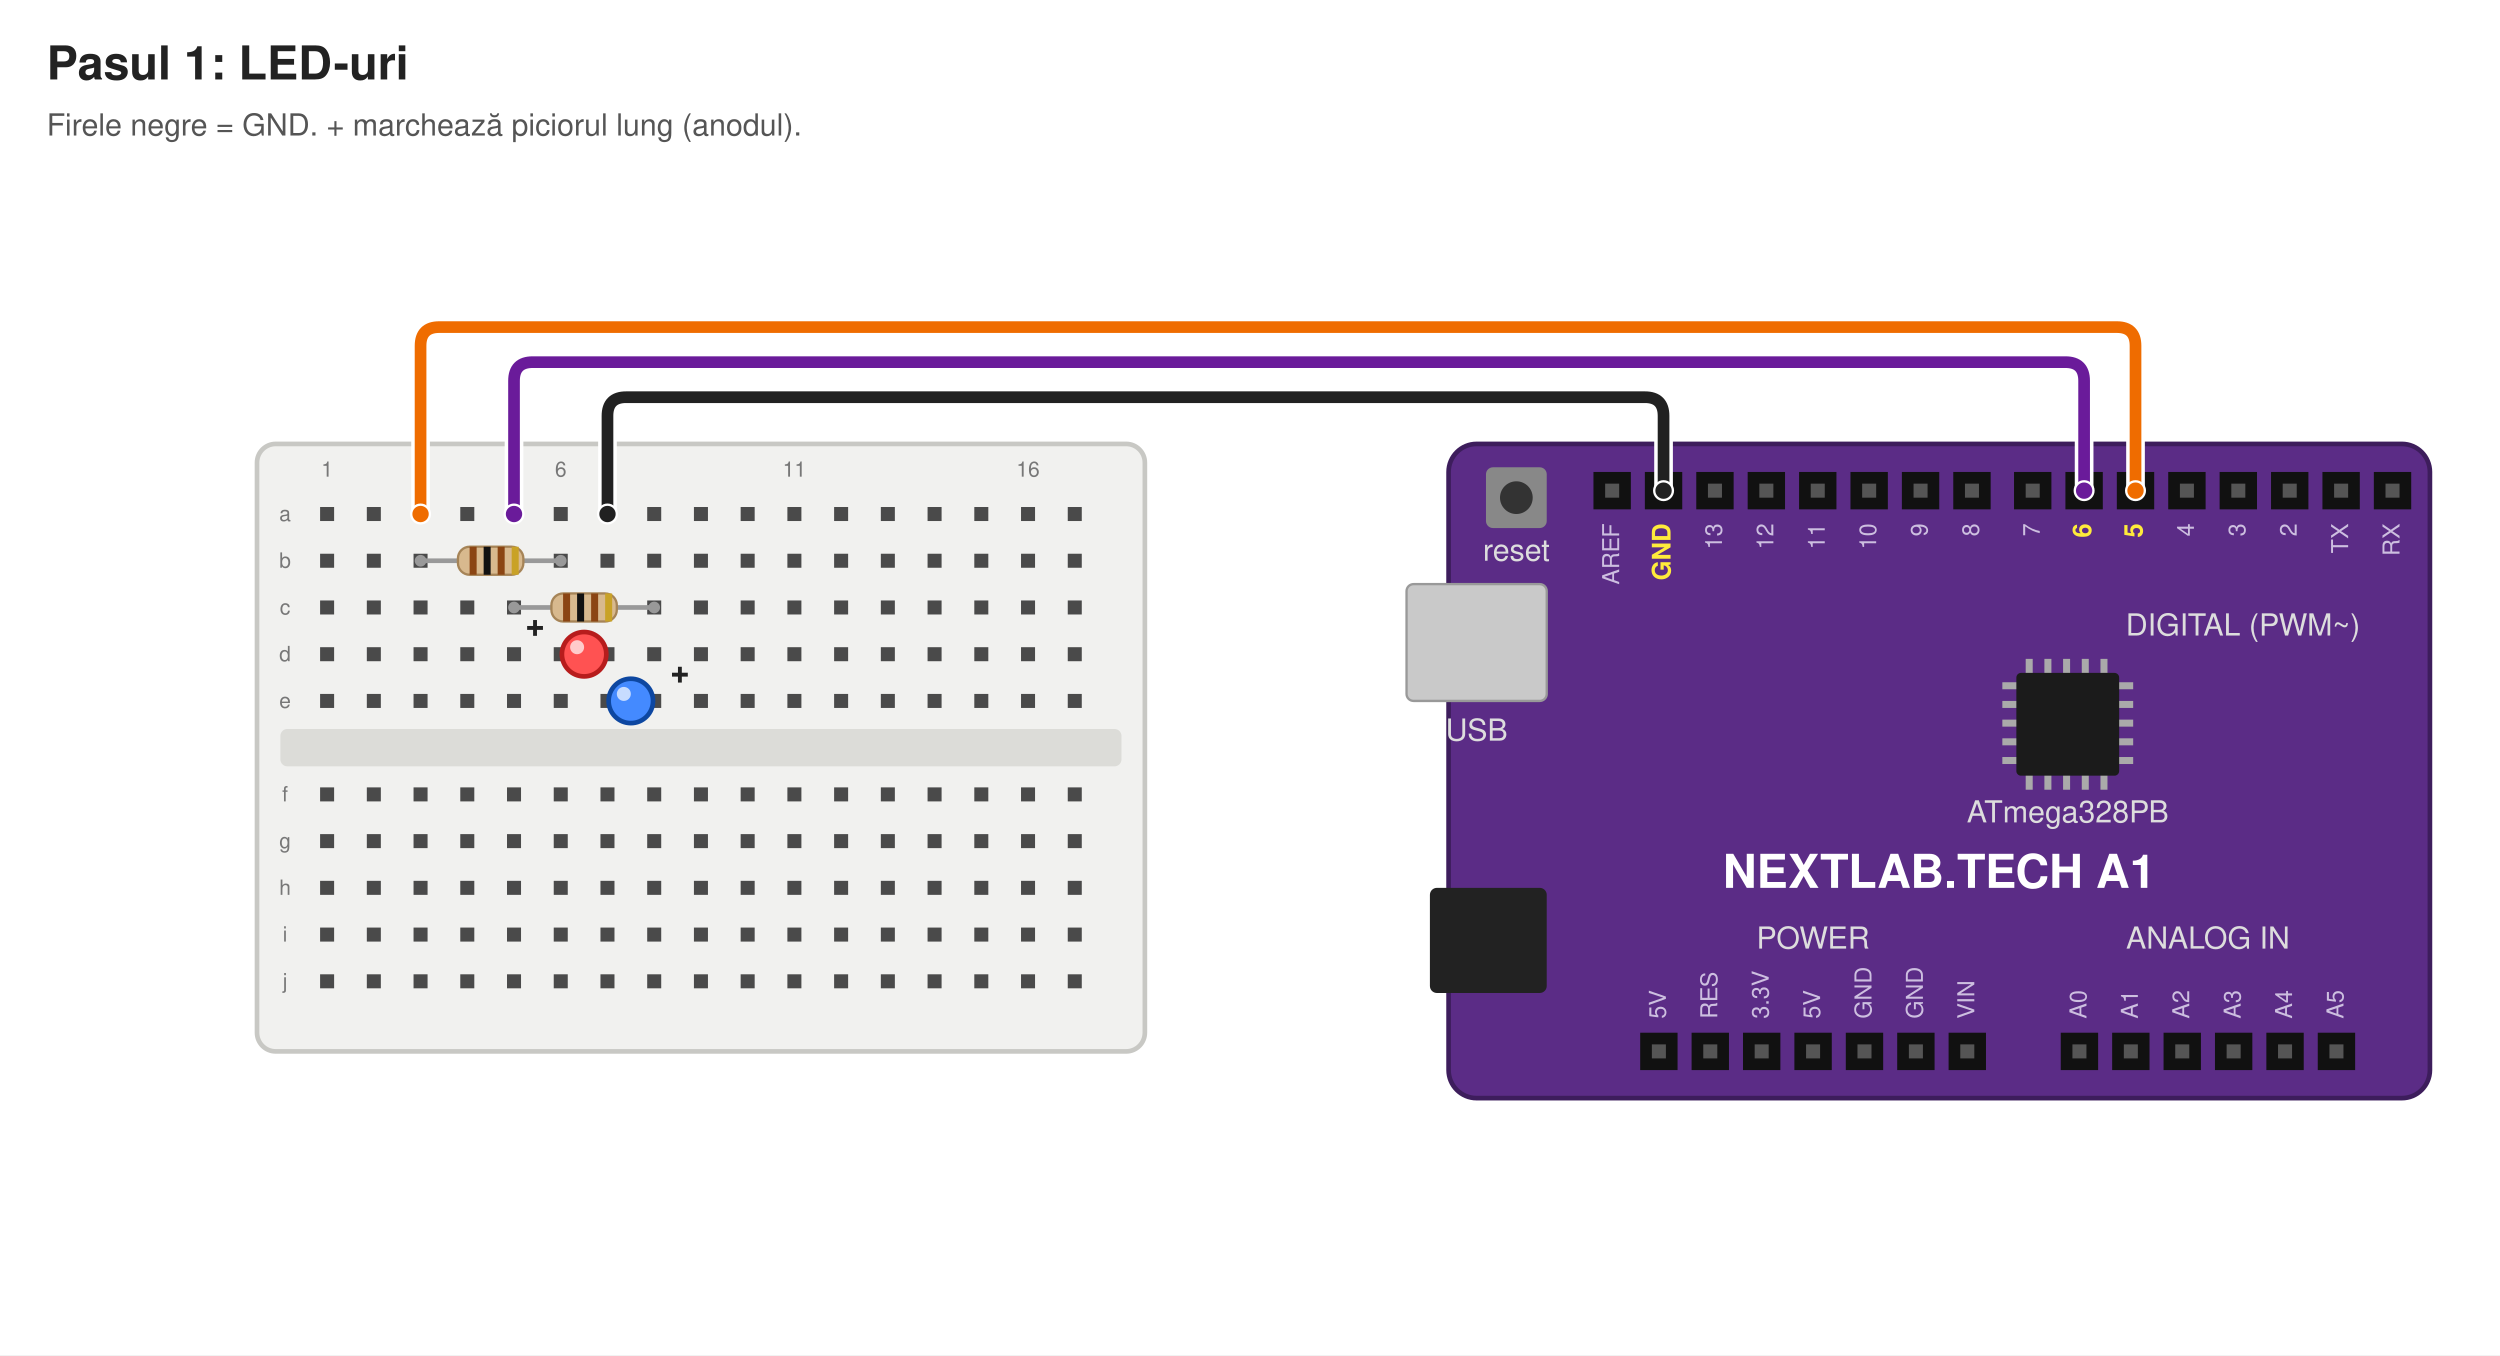
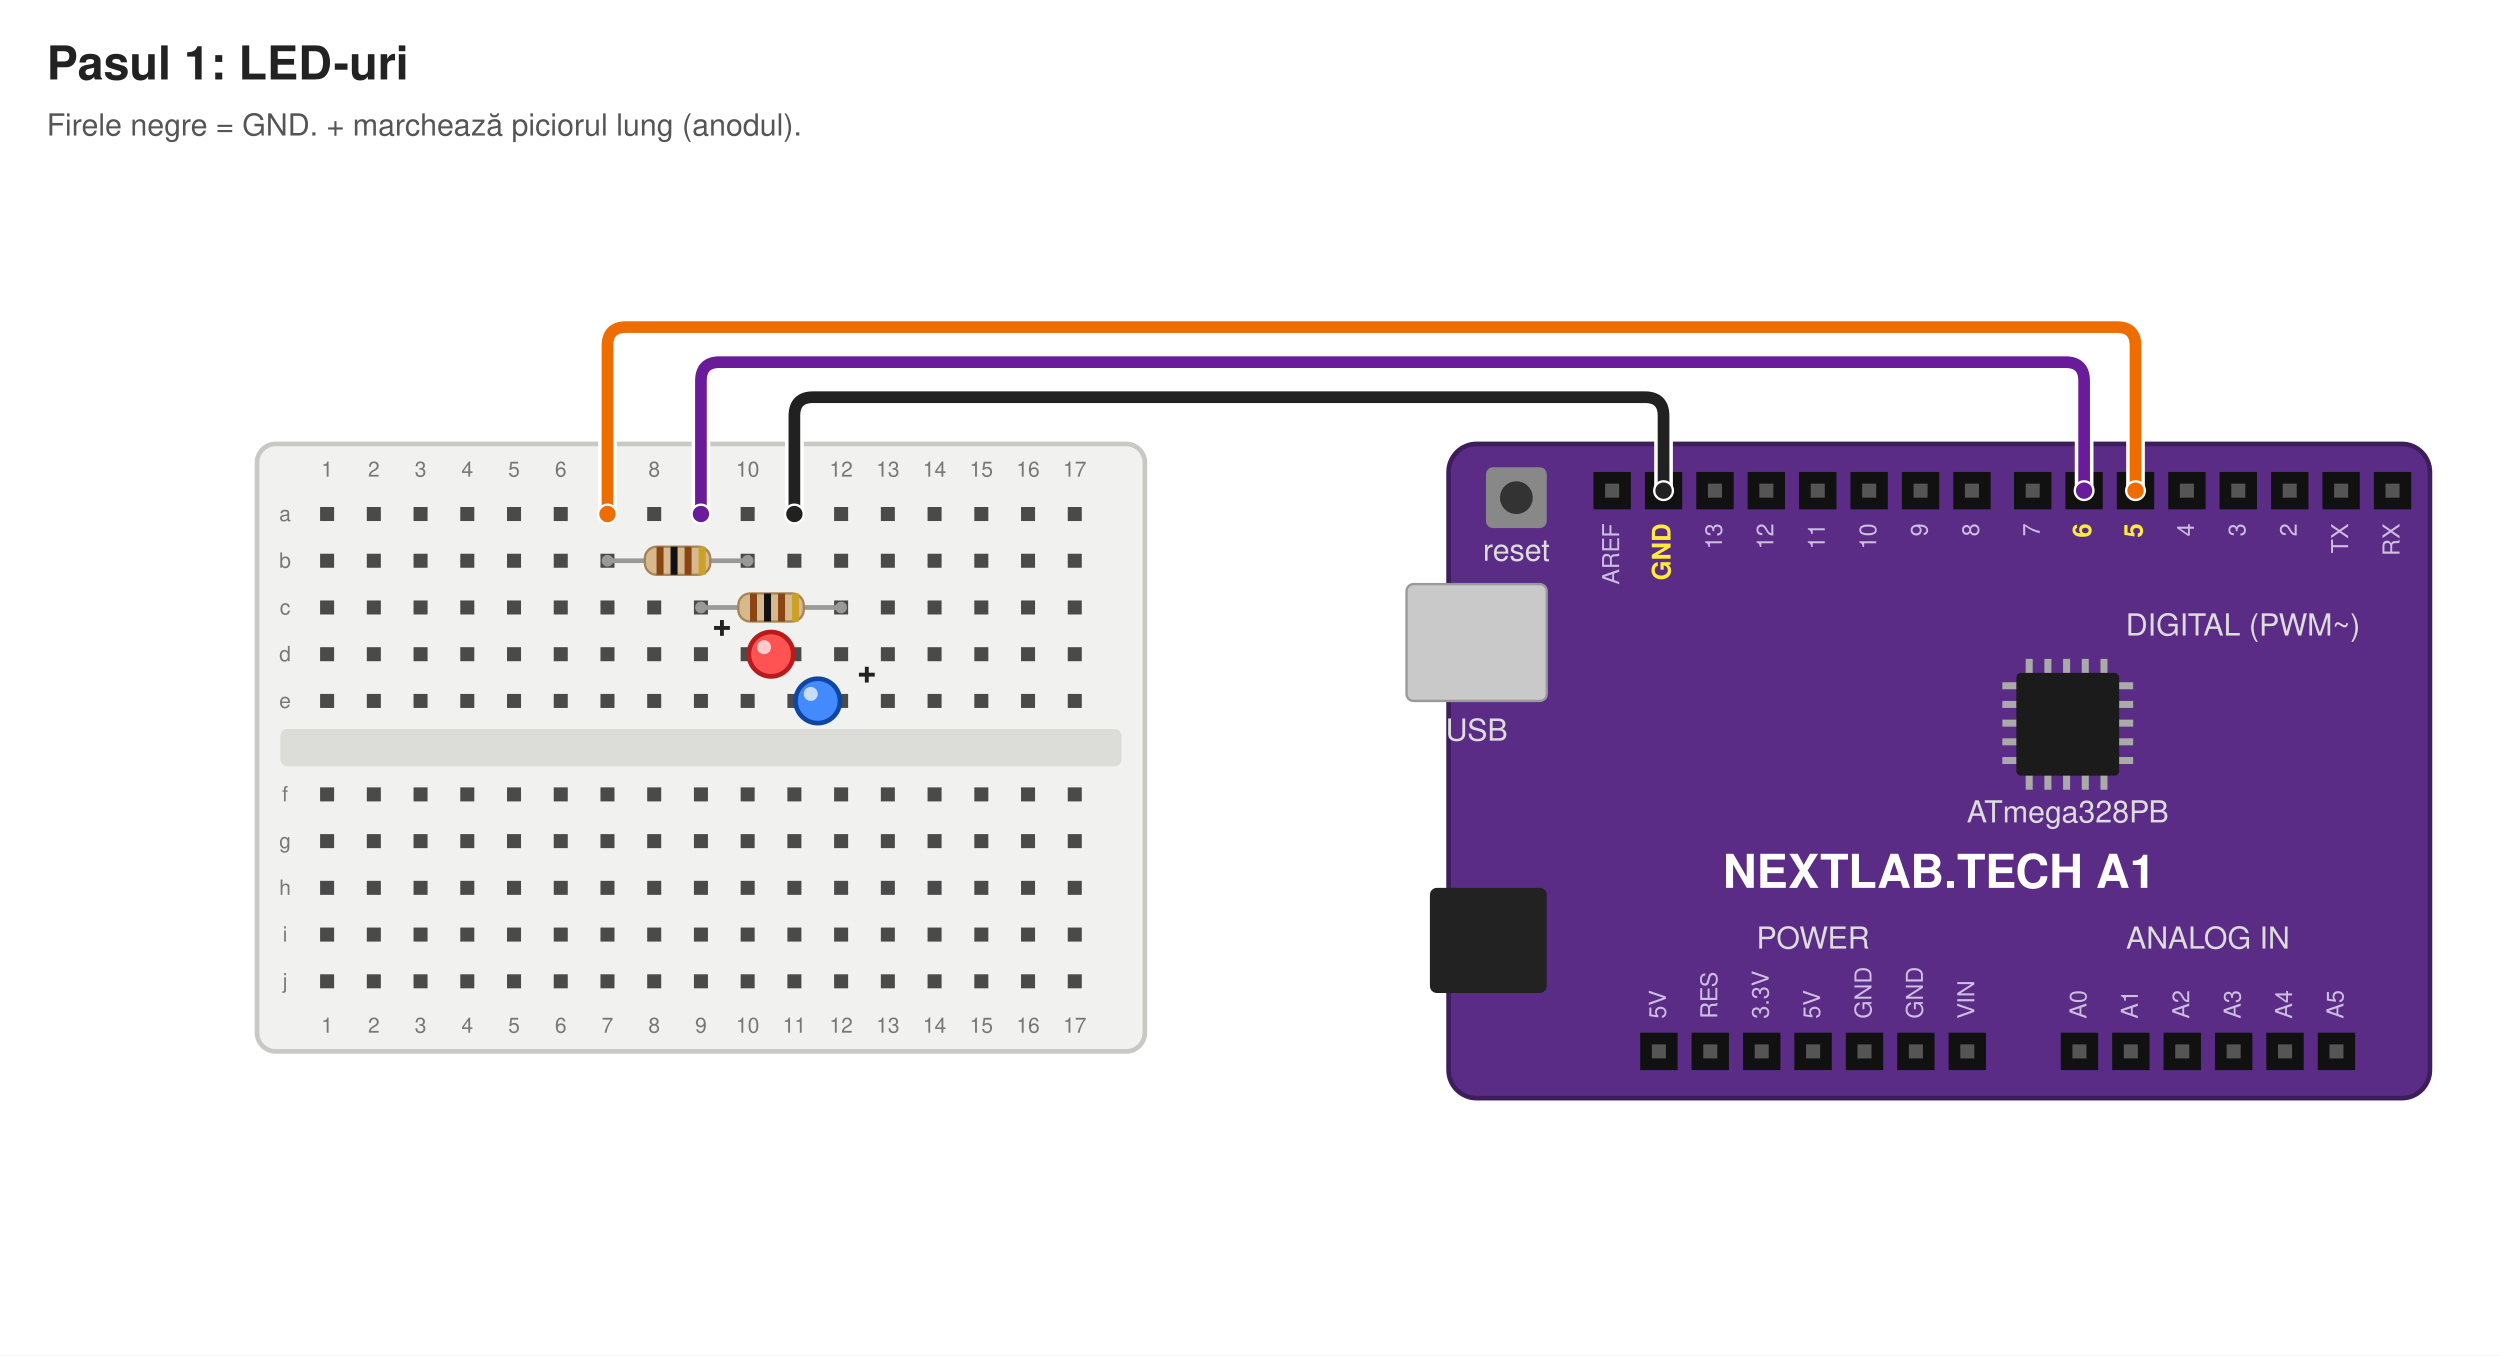
<svg xmlns="http://www.w3.org/2000/svg" viewBox="0 0 1070 580" width="1070" height="580" font-family="Segoe UI, Helvetica, Arial, sans-serif">
  <style>.title{font-size:20px;font-weight:700}.sm{font-size:13px}.xs{font-size:9px;fill:#777}.w{fill:#fff;font-size:10px}
.b{font-weight:700;fill:#222}.plus{font-size:14px;font-weight:700;fill:#222}
.pin{font-size:10px;fill:#cdbfe0}.on{fill:#ffeb3b;font-weight:700;font-size:11px}</style>
  <rect width="1070" height="580" fill="#ffffff" />
  <text x="20" y="34" class="title" fill="#222">Pasul 1: LED-uri</text>
  <text x="20" y="58" class="sm" fill="#555">Firele negre = GND. + marchează piciorul lung (anodul).</text>
  <rect x="620" y="190" width="420" height="280" rx="12" fill="#5b2c86" stroke="#3d1d5c" stroke-width="2" />
  <rect x="602" y="250" width="60" height="50" rx="3" fill="#c9c9c9" stroke="#999" />
  <text x="632" y="317" class="sm" fill="#ddd" text-anchor="middle">USB</text>
  <rect x="612" y="380" width="50" height="45" rx="3" fill="#222" />
  <rect x="636" y="200" width="26" height="26" rx="3" fill="#888" />
  <circle cx="649" cy="213" r="7" fill="#333" />
  <text x="649" y="240" class="sm" fill="#ddd" text-anchor="middle">reset</text>
  <rect x="867" y="282" width="3" height="56" fill="#aaa" />
  <rect x="875" y="282" width="3" height="56" fill="#aaa" />
  <rect x="883" y="282" width="3" height="56" fill="#aaa" />
  <rect x="891" y="282" width="3" height="56" fill="#aaa" />
  <rect x="899" y="282" width="3" height="56" fill="#aaa" />
  <rect x="857" y="292" width="56" height="3" fill="#aaa" />
  <rect x="857" y="300" width="56" height="3" fill="#aaa" />
  <rect x="857" y="308" width="56" height="3" fill="#aaa" />
  <rect x="857" y="316" width="56" height="3" fill="#aaa" />
  <rect x="857" y="324" width="56" height="3" fill="#aaa" />
  <rect x="863" y="288" width="44" height="44" rx="2" fill="#1b1b1b" />
  <text x="885" y="352" class="sm" fill="#ddd" text-anchor="middle">ATmega328PB</text>
  <text x="830" y="380" class="title" fill="#fff" text-anchor="middle">NEXTLAB.TECH A1</text>
  <text x="960" y="272" class="sm" fill="#ddd" text-anchor="middle">DIGITAL (PWM~)</text>
  <text x="776" y="406" class="sm" fill="#ddd" text-anchor="middle">POWER</text>
  <text x="945" y="406" class="sm" fill="#ddd" text-anchor="middle">ANALOG IN</text>
  <rect x="682" y="202" width="16" height="16" fill="#111" />
  <rect x="687" y="207" width="6" height="6" fill="#555" />
  <text x="693" y="224" transform="rotate(-90 693 224)" text-anchor="end" class="pin">AREF</text>
  <rect x="704" y="202" width="16" height="16" fill="#111" />
  <rect x="709" y="207" width="6" height="6" fill="#555" />
  <text x="715" y="224" transform="rotate(-90 715 224)" text-anchor="end" class="pin on">GND</text>
  <rect x="726" y="202" width="16" height="16" fill="#111" />
  <rect x="731" y="207" width="6" height="6" fill="#555" />
  <text x="737" y="224" transform="rotate(-90 737 224)" text-anchor="end" class="pin">13</text>
  <rect x="748" y="202" width="16" height="16" fill="#111" />
  <rect x="753" y="207" width="6" height="6" fill="#555" />
  <text x="759" y="224" transform="rotate(-90 759 224)" text-anchor="end" class="pin">12</text>
  <rect x="770" y="202" width="16" height="16" fill="#111" />
  <rect x="775" y="207" width="6" height="6" fill="#555" />
  <text x="781" y="224" transform="rotate(-90 781 224)" text-anchor="end" class="pin">11</text>
  <rect x="792" y="202" width="16" height="16" fill="#111" />
  <rect x="797" y="207" width="6" height="6" fill="#555" />
  <text x="803" y="224" transform="rotate(-90 803 224)" text-anchor="end" class="pin">10</text>
  <rect x="814" y="202" width="16" height="16" fill="#111" />
  <rect x="819" y="207" width="6" height="6" fill="#555" />
  <text x="825" y="224" transform="rotate(-90 825 224)" text-anchor="end" class="pin">9</text>
  <rect x="836" y="202" width="16" height="16" fill="#111" />
  <rect x="841" y="207" width="6" height="6" fill="#555" />
  <text x="847" y="224" transform="rotate(-90 847 224)" text-anchor="end" class="pin">8</text>
  <rect x="862" y="202" width="16" height="16" fill="#111" />
  <rect x="867" y="207" width="6" height="6" fill="#555" />
  <text x="873" y="224" transform="rotate(-90 873 224)" text-anchor="end" class="pin">7</text>
  <rect x="884" y="202" width="16" height="16" fill="#111" />
  <rect x="889" y="207" width="6" height="6" fill="#555" />
  <text x="895" y="224" transform="rotate(-90 895 224)" text-anchor="end" class="pin on">6</text>
  <rect x="906" y="202" width="16" height="16" fill="#111" />
  <rect x="911" y="207" width="6" height="6" fill="#555" />
  <text x="917" y="224" transform="rotate(-90 917 224)" text-anchor="end" class="pin on">5</text>
  <rect x="928" y="202" width="16" height="16" fill="#111" />
  <rect x="933" y="207" width="6" height="6" fill="#555" />
  <text x="939" y="224" transform="rotate(-90 939 224)" text-anchor="end" class="pin">4</text>
  <rect x="950" y="202" width="16" height="16" fill="#111" />
  <rect x="955" y="207" width="6" height="6" fill="#555" />
  <text x="961" y="224" transform="rotate(-90 961 224)" text-anchor="end" class="pin">3</text>
  <rect x="972" y="202" width="16" height="16" fill="#111" />
  <rect x="977" y="207" width="6" height="6" fill="#555" />
  <text x="983" y="224" transform="rotate(-90 983 224)" text-anchor="end" class="pin">2</text>
  <rect x="994" y="202" width="16" height="16" fill="#111" />
  <rect x="999" y="207" width="6" height="6" fill="#555" />
  <text x="1005" y="224" transform="rotate(-90 1005 224)" text-anchor="end" class="pin">TX</text>
  <rect x="1016" y="202" width="16" height="16" fill="#111" />
  <rect x="1021" y="207" width="6" height="6" fill="#555" />
  <text x="1027" y="224" transform="rotate(-90 1027 224)" text-anchor="end" class="pin">RX</text>
  <rect x="702" y="442" width="16" height="16" fill="#111" />
  <rect x="707" y="447" width="6" height="6" fill="#555" />
  <text x="713" y="436" transform="rotate(-90 713 436)" text-anchor="start" class="pin">5V</text>
  <rect x="724" y="442" width="16" height="16" fill="#111" />
  <rect x="729" y="447" width="6" height="6" fill="#555" />
  <text x="735" y="436" transform="rotate(-90 735 436)" text-anchor="start" class="pin">RES</text>
  <rect x="746" y="442" width="16" height="16" fill="#111" />
  <rect x="751" y="447" width="6" height="6" fill="#555" />
  <text x="757" y="436" transform="rotate(-90 757 436)" text-anchor="start" class="pin">3.3V</text>
  <rect x="768" y="442" width="16" height="16" fill="#111" />
  <rect x="773" y="447" width="6" height="6" fill="#555" />
  <text x="779" y="436" transform="rotate(-90 779 436)" text-anchor="start" class="pin">5V</text>
  <rect x="790" y="442" width="16" height="16" fill="#111" />
  <rect x="795" y="447" width="6" height="6" fill="#555" />
  <text x="801" y="436" transform="rotate(-90 801 436)" text-anchor="start" class="pin">GND</text>
  <rect x="812" y="442" width="16" height="16" fill="#111" />
  <rect x="817" y="447" width="6" height="6" fill="#555" />
  <text x="823" y="436" transform="rotate(-90 823 436)" text-anchor="start" class="pin">GND</text>
  <rect x="834" y="442" width="16" height="16" fill="#111" />
  <rect x="839" y="447" width="6" height="6" fill="#555" />
  <text x="845" y="436" transform="rotate(-90 845 436)" text-anchor="start" class="pin">VIN</text>
  <rect x="882" y="442" width="16" height="16" fill="#111" />
  <rect x="887" y="447" width="6" height="6" fill="#555" />
  <text x="893" y="436" transform="rotate(-90 893 436)" text-anchor="start" class="pin">A0</text>
  <rect x="904" y="442" width="16" height="16" fill="#111" />
  <rect x="909" y="447" width="6" height="6" fill="#555" />
  <text x="915" y="436" transform="rotate(-90 915 436)" text-anchor="start" class="pin">A1</text>
  <rect x="926" y="442" width="16" height="16" fill="#111" />
  <rect x="931" y="447" width="6" height="6" fill="#555" />
  <text x="937" y="436" transform="rotate(-90 937 436)" text-anchor="start" class="pin">A2</text>
  <rect x="948" y="442" width="16" height="16" fill="#111" />
  <rect x="953" y="447" width="6" height="6" fill="#555" />
  <text x="959" y="436" transform="rotate(-90 959 436)" text-anchor="start" class="pin">A3</text>
  <rect x="970" y="442" width="16" height="16" fill="#111" />
  <rect x="975" y="447" width="6" height="6" fill="#555" />
  <text x="981" y="436" transform="rotate(-90 981 436)" text-anchor="start" class="pin">A4</text>
  <rect x="992" y="442" width="16" height="16" fill="#111" />
  <rect x="997" y="447" width="6" height="6" fill="#555" />
  <text x="1003" y="436" transform="rotate(-90 1003 436)" text-anchor="start" class="pin">A5</text>
  <rect x="110" y="190" width="380" height="260" rx="8" fill="#f1f1ef" stroke="#c8c8c4" stroke-width="2" />
  <rect x="120" y="312" width="360" height="16" rx="3" fill="#dcdcd8" />
  <rect x="137" y="217" width="6" height="6" fill="#4a4a4a" />
  <rect x="137" y="237" width="6" height="6" fill="#4a4a4a" />
  <rect x="137" y="257" width="6" height="6" fill="#4a4a4a" />
  <rect x="137" y="277" width="6" height="6" fill="#4a4a4a" />
  <rect x="137" y="297" width="6" height="6" fill="#4a4a4a" />
  <rect x="137" y="337" width="6" height="6" fill="#4a4a4a" />
  <rect x="137" y="357" width="6" height="6" fill="#4a4a4a" />
  <rect x="137" y="377" width="6" height="6" fill="#4a4a4a" />
  <rect x="137" y="397" width="6" height="6" fill="#4a4a4a" />
  <rect x="137" y="417" width="6" height="6" fill="#4a4a4a" />
  <text x="140" y="204" class="xs" text-anchor="middle">1</text>
+   <text x="140" y="442" class="xs" text-anchor="middle">1</text>
  <rect x="157" y="217" width="6" height="6" fill="#4a4a4a" />
  <rect x="157" y="237" width="6" height="6" fill="#4a4a4a" />
  <rect x="157" y="257" width="6" height="6" fill="#4a4a4a" />
  <rect x="157" y="277" width="6" height="6" fill="#4a4a4a" />
  <rect x="157" y="297" width="6" height="6" fill="#4a4a4a" />
  <rect x="157" y="337" width="6" height="6" fill="#4a4a4a" />
  <rect x="157" y="357" width="6" height="6" fill="#4a4a4a" />
  <rect x="157" y="377" width="6" height="6" fill="#4a4a4a" />
  <rect x="157" y="397" width="6" height="6" fill="#4a4a4a" />
  <rect x="157" y="417" width="6" height="6" fill="#4a4a4a" />
+   <text x="160" y="204" class="xs" text-anchor="middle">2</text>
+   <text x="160" y="442" class="xs" text-anchor="middle">2</text>
  <rect x="177" y="217" width="6" height="6" fill="#4a4a4a" />
  <rect x="177" y="237" width="6" height="6" fill="#4a4a4a" />
  <rect x="177" y="257" width="6" height="6" fill="#4a4a4a" />
  <rect x="177" y="277" width="6" height="6" fill="#4a4a4a" />
  <rect x="177" y="297" width="6" height="6" fill="#4a4a4a" />
  <rect x="177" y="337" width="6" height="6" fill="#4a4a4a" />
  <rect x="177" y="357" width="6" height="6" fill="#4a4a4a" />
  <rect x="177" y="377" width="6" height="6" fill="#4a4a4a" />
  <rect x="177" y="397" width="6" height="6" fill="#4a4a4a" />
  <rect x="177" y="417" width="6" height="6" fill="#4a4a4a" />
+   <text x="180" y="204" class="xs" text-anchor="middle">3</text>
+   <text x="180" y="442" class="xs" text-anchor="middle">3</text>
  <rect x="197" y="217" width="6" height="6" fill="#4a4a4a" />
  <rect x="197" y="237" width="6" height="6" fill="#4a4a4a" />
  <rect x="197" y="257" width="6" height="6" fill="#4a4a4a" />
  <rect x="197" y="277" width="6" height="6" fill="#4a4a4a" />
  <rect x="197" y="297" width="6" height="6" fill="#4a4a4a" />
  <rect x="197" y="337" width="6" height="6" fill="#4a4a4a" />
  <rect x="197" y="357" width="6" height="6" fill="#4a4a4a" />
  <rect x="197" y="377" width="6" height="6" fill="#4a4a4a" />
  <rect x="197" y="397" width="6" height="6" fill="#4a4a4a" />
  <rect x="197" y="417" width="6" height="6" fill="#4a4a4a" />
+   <text x="200" y="204" class="xs" text-anchor="middle">4</text>
+   <text x="200" y="442" class="xs" text-anchor="middle">4</text>
  <rect x="217" y="217" width="6" height="6" fill="#4a4a4a" />
  <rect x="217" y="237" width="6" height="6" fill="#4a4a4a" />
  <rect x="217" y="257" width="6" height="6" fill="#4a4a4a" />
  <rect x="217" y="277" width="6" height="6" fill="#4a4a4a" />
  <rect x="217" y="297" width="6" height="6" fill="#4a4a4a" />
  <rect x="217" y="337" width="6" height="6" fill="#4a4a4a" />
  <rect x="217" y="357" width="6" height="6" fill="#4a4a4a" />
  <rect x="217" y="377" width="6" height="6" fill="#4a4a4a" />
  <rect x="217" y="397" width="6" height="6" fill="#4a4a4a" />
  <rect x="217" y="417" width="6" height="6" fill="#4a4a4a" />
+   <text x="220" y="204" class="xs" text-anchor="middle">5</text>
+   <text x="220" y="442" class="xs" text-anchor="middle">5</text>
  <rect x="237" y="217" width="6" height="6" fill="#4a4a4a" />
  <rect x="237" y="237" width="6" height="6" fill="#4a4a4a" />
  <rect x="237" y="257" width="6" height="6" fill="#4a4a4a" />
  <rect x="237" y="277" width="6" height="6" fill="#4a4a4a" />
  <rect x="237" y="297" width="6" height="6" fill="#4a4a4a" />
  <rect x="237" y="337" width="6" height="6" fill="#4a4a4a" />
  <rect x="237" y="357" width="6" height="6" fill="#4a4a4a" />
  <rect x="237" y="377" width="6" height="6" fill="#4a4a4a" />
  <rect x="237" y="397" width="6" height="6" fill="#4a4a4a" />
  <rect x="237" y="417" width="6" height="6" fill="#4a4a4a" />
  <text x="240" y="204" class="xs" text-anchor="middle">6</text>
+   <text x="240" y="442" class="xs" text-anchor="middle">6</text>
  <rect x="257" y="217" width="6" height="6" fill="#4a4a4a" />
  <rect x="257" y="237" width="6" height="6" fill="#4a4a4a" />
  <rect x="257" y="257" width="6" height="6" fill="#4a4a4a" />
  <rect x="257" y="277" width="6" height="6" fill="#4a4a4a" />
  <rect x="257" y="297" width="6" height="6" fill="#4a4a4a" />
  <rect x="257" y="337" width="6" height="6" fill="#4a4a4a" />
  <rect x="257" y="357" width="6" height="6" fill="#4a4a4a" />
  <rect x="257" y="377" width="6" height="6" fill="#4a4a4a" />
  <rect x="257" y="397" width="6" height="6" fill="#4a4a4a" />
  <rect x="257" y="417" width="6" height="6" fill="#4a4a4a" />
+   <text x="260" y="442" class="xs" text-anchor="middle">7</text>
  <rect x="277" y="217" width="6" height="6" fill="#4a4a4a" />
  <rect x="277" y="237" width="6" height="6" fill="#4a4a4a" />
  <rect x="277" y="257" width="6" height="6" fill="#4a4a4a" />
  <rect x="277" y="277" width="6" height="6" fill="#4a4a4a" />
  <rect x="277" y="297" width="6" height="6" fill="#4a4a4a" />
  <rect x="277" y="337" width="6" height="6" fill="#4a4a4a" />
  <rect x="277" y="357" width="6" height="6" fill="#4a4a4a" />
  <rect x="277" y="377" width="6" height="6" fill="#4a4a4a" />
  <rect x="277" y="397" width="6" height="6" fill="#4a4a4a" />
  <rect x="277" y="417" width="6" height="6" fill="#4a4a4a" />
+   <text x="280" y="204" class="xs" text-anchor="middle">8</text>
+   <text x="280" y="442" class="xs" text-anchor="middle">8</text>
  <rect x="297" y="217" width="6" height="6" fill="#4a4a4a" />
  <rect x="297" y="237" width="6" height="6" fill="#4a4a4a" />
  <rect x="297" y="257" width="6" height="6" fill="#4a4a4a" />
  <rect x="297" y="277" width="6" height="6" fill="#4a4a4a" />
  <rect x="297" y="297" width="6" height="6" fill="#4a4a4a" />
  <rect x="297" y="337" width="6" height="6" fill="#4a4a4a" />
  <rect x="297" y="357" width="6" height="6" fill="#4a4a4a" />
  <rect x="297" y="377" width="6" height="6" fill="#4a4a4a" />
  <rect x="297" y="397" width="6" height="6" fill="#4a4a4a" />
  <rect x="297" y="417" width="6" height="6" fill="#4a4a4a" />
+   <text x="300" y="442" class="xs" text-anchor="middle">9</text>
  <rect x="317" y="217" width="6" height="6" fill="#4a4a4a" />
  <rect x="317" y="237" width="6" height="6" fill="#4a4a4a" />
  <rect x="317" y="257" width="6" height="6" fill="#4a4a4a" />
  <rect x="317" y="277" width="6" height="6" fill="#4a4a4a" />
  <rect x="317" y="297" width="6" height="6" fill="#4a4a4a" />
  <rect x="317" y="337" width="6" height="6" fill="#4a4a4a" />
  <rect x="317" y="357" width="6" height="6" fill="#4a4a4a" />
  <rect x="317" y="377" width="6" height="6" fill="#4a4a4a" />
  <rect x="317" y="397" width="6" height="6" fill="#4a4a4a" />
  <rect x="317" y="417" width="6" height="6" fill="#4a4a4a" />
+   <text x="320" y="204" class="xs" text-anchor="middle">10</text>
+   <text x="320" y="442" class="xs" text-anchor="middle">10</text>
  <rect x="337" y="217" width="6" height="6" fill="#4a4a4a" />
  <rect x="337" y="237" width="6" height="6" fill="#4a4a4a" />
  <rect x="337" y="257" width="6" height="6" fill="#4a4a4a" />
  <rect x="337" y="277" width="6" height="6" fill="#4a4a4a" />
  <rect x="337" y="297" width="6" height="6" fill="#4a4a4a" />
  <rect x="337" y="337" width="6" height="6" fill="#4a4a4a" />
  <rect x="337" y="357" width="6" height="6" fill="#4a4a4a" />
  <rect x="337" y="377" width="6" height="6" fill="#4a4a4a" />
  <rect x="337" y="397" width="6" height="6" fill="#4a4a4a" />
  <rect x="337" y="417" width="6" height="6" fill="#4a4a4a" />
-   <text x="340" y="204" class="xs" text-anchor="middle">11</text>
+   <text x="340" y="442" class="xs" text-anchor="middle">11</text>
  <rect x="357" y="217" width="6" height="6" fill="#4a4a4a" />
  <rect x="357" y="237" width="6" height="6" fill="#4a4a4a" />
  <rect x="357" y="257" width="6" height="6" fill="#4a4a4a" />
  <rect x="357" y="277" width="6" height="6" fill="#4a4a4a" />
  <rect x="357" y="297" width="6" height="6" fill="#4a4a4a" />
  <rect x="357" y="337" width="6" height="6" fill="#4a4a4a" />
  <rect x="357" y="357" width="6" height="6" fill="#4a4a4a" />
  <rect x="357" y="377" width="6" height="6" fill="#4a4a4a" />
  <rect x="357" y="397" width="6" height="6" fill="#4a4a4a" />
  <rect x="357" y="417" width="6" height="6" fill="#4a4a4a" />
+   <text x="360" y="204" class="xs" text-anchor="middle">12</text>
+   <text x="360" y="442" class="xs" text-anchor="middle">12</text>
  <rect x="377" y="217" width="6" height="6" fill="#4a4a4a" />
  <rect x="377" y="237" width="6" height="6" fill="#4a4a4a" />
  <rect x="377" y="257" width="6" height="6" fill="#4a4a4a" />
  <rect x="377" y="277" width="6" height="6" fill="#4a4a4a" />
  <rect x="377" y="297" width="6" height="6" fill="#4a4a4a" />
  <rect x="377" y="337" width="6" height="6" fill="#4a4a4a" />
  <rect x="377" y="357" width="6" height="6" fill="#4a4a4a" />
  <rect x="377" y="377" width="6" height="6" fill="#4a4a4a" />
  <rect x="377" y="397" width="6" height="6" fill="#4a4a4a" />
  <rect x="377" y="417" width="6" height="6" fill="#4a4a4a" />
+   <text x="380" y="204" class="xs" text-anchor="middle">13</text>
+   <text x="380" y="442" class="xs" text-anchor="middle">13</text>
  <rect x="397" y="217" width="6" height="6" fill="#4a4a4a" />
  <rect x="397" y="237" width="6" height="6" fill="#4a4a4a" />
  <rect x="397" y="257" width="6" height="6" fill="#4a4a4a" />
  <rect x="397" y="277" width="6" height="6" fill="#4a4a4a" />
  <rect x="397" y="297" width="6" height="6" fill="#4a4a4a" />
  <rect x="397" y="337" width="6" height="6" fill="#4a4a4a" />
  <rect x="397" y="357" width="6" height="6" fill="#4a4a4a" />
  <rect x="397" y="377" width="6" height="6" fill="#4a4a4a" />
  <rect x="397" y="397" width="6" height="6" fill="#4a4a4a" />
  <rect x="397" y="417" width="6" height="6" fill="#4a4a4a" />
+   <text x="400" y="204" class="xs" text-anchor="middle">14</text>
+   <text x="400" y="442" class="xs" text-anchor="middle">14</text>
  <rect x="417" y="217" width="6" height="6" fill="#4a4a4a" />
  <rect x="417" y="237" width="6" height="6" fill="#4a4a4a" />
  <rect x="417" y="257" width="6" height="6" fill="#4a4a4a" />
  <rect x="417" y="277" width="6" height="6" fill="#4a4a4a" />
  <rect x="417" y="297" width="6" height="6" fill="#4a4a4a" />
  <rect x="417" y="337" width="6" height="6" fill="#4a4a4a" />
  <rect x="417" y="357" width="6" height="6" fill="#4a4a4a" />
  <rect x="417" y="377" width="6" height="6" fill="#4a4a4a" />
  <rect x="417" y="397" width="6" height="6" fill="#4a4a4a" />
  <rect x="417" y="417" width="6" height="6" fill="#4a4a4a" />
+   <text x="420" y="204" class="xs" text-anchor="middle">15</text>
+   <text x="420" y="442" class="xs" text-anchor="middle">15</text>
  <rect x="437" y="217" width="6" height="6" fill="#4a4a4a" />
  <rect x="437" y="237" width="6" height="6" fill="#4a4a4a" />
  <rect x="437" y="257" width="6" height="6" fill="#4a4a4a" />
  <rect x="437" y="277" width="6" height="6" fill="#4a4a4a" />
  <rect x="437" y="297" width="6" height="6" fill="#4a4a4a" />
  <rect x="437" y="337" width="6" height="6" fill="#4a4a4a" />
  <rect x="437" y="357" width="6" height="6" fill="#4a4a4a" />
  <rect x="437" y="377" width="6" height="6" fill="#4a4a4a" />
  <rect x="437" y="397" width="6" height="6" fill="#4a4a4a" />
  <rect x="437" y="417" width="6" height="6" fill="#4a4a4a" />
  <text x="440" y="204" class="xs" text-anchor="middle">16</text>
+   <text x="440" y="442" class="xs" text-anchor="middle">16</text>
  <rect x="457" y="217" width="6" height="6" fill="#4a4a4a" />
  <rect x="457" y="237" width="6" height="6" fill="#4a4a4a" />
  <rect x="457" y="257" width="6" height="6" fill="#4a4a4a" />
  <rect x="457" y="277" width="6" height="6" fill="#4a4a4a" />
  <rect x="457" y="297" width="6" height="6" fill="#4a4a4a" />
  <rect x="457" y="337" width="6" height="6" fill="#4a4a4a" />
  <rect x="457" y="357" width="6" height="6" fill="#4a4a4a" />
  <rect x="457" y="377" width="6" height="6" fill="#4a4a4a" />
  <rect x="457" y="397" width="6" height="6" fill="#4a4a4a" />
  <rect x="457" y="417" width="6" height="6" fill="#4a4a4a" />
+   <text x="460" y="204" class="xs" text-anchor="middle">17</text>
+   <text x="460" y="442" class="xs" text-anchor="middle">17</text>
  <text x="122" y="223" class="xs" text-anchor="middle">a</text>
  <text x="122" y="243" class="xs" text-anchor="middle">b</text>
  <text x="122" y="263" class="xs" text-anchor="middle">c</text>
  <text x="122" y="283" class="xs" text-anchor="middle">d</text>
  <text x="122" y="303" class="xs" text-anchor="middle">e</text>
  <text x="122" y="343" class="xs" text-anchor="middle">f</text>
  <text x="122" y="363" class="xs" text-anchor="middle">g</text>
  <text x="122" y="383" class="xs" text-anchor="middle">h</text>
  <text x="122" y="403" class="xs" text-anchor="middle">i</text>
  <text x="122" y="423" class="xs" text-anchor="middle">j</text>
-   <line x1="180" y1="240" x2="240" y2="240" stroke="#999" stroke-width="2" />
-   <circle cx="180" cy="240" r="2.5" fill="#999" />
-   <circle cx="240" cy="240" r="2.5" fill="#999" />
-   <rect x="196.0" y="234" width="28" height="12" rx="5" fill="#d8b98e" stroke="#a68457" />
-   <rect x="201.0" y="234" width="3" height="12" fill="#8b4513" />
-   <rect x="207.0" y="234" width="3" height="12" fill="#111" />
-   <rect x="213.0" y="234" width="3" height="12" fill="#8b4513" />
-   <rect x="219.0" y="234" width="3" height="12" fill="#c9a227" />
-   <line x1="220" y1="260" x2="280" y2="260" stroke="#999" stroke-width="2" />
-   <circle cx="220" cy="260" r="2.5" fill="#999" />
-   <circle cx="280" cy="260" r="2.5" fill="#999" />
-   <rect x="236.0" y="254" width="28" height="12" rx="5" fill="#d8b98e" stroke="#a68457" />
-   <rect x="241.0" y="254" width="3" height="12" fill="#8b4513" />
-   <rect x="247.0" y="254" width="3" height="12" fill="#111" />
-   <rect x="253.0" y="254" width="3" height="12" fill="#8b4513" />
-   <rect x="259.0" y="254" width="3" height="12" fill="#c9a227" />
-   <circle cx="250.0" cy="280" r="9.5" fill="#ff5252" stroke="#b71c1c" stroke-width="2" />
-   <circle cx="247.0" cy="277" r="3" fill="#fff" opacity="0.7" />
-   <text x="229" y="272" class="plus" text-anchor="middle">+</text>
-   <circle cx="270.0" cy="300" r="9.5" fill="#448aff" stroke="#0d47a1" stroke-width="2" />
-   <circle cx="267.0" cy="297" r="3" fill="#fff" opacity="0.7" />
-   <text x="291" y="292" class="plus" text-anchor="middle">+</text>
-   <path d="M180,220 L180,148 Q180,140 188,140 L906,140 Q914,140 914,148 L914,210" fill="none" stroke="#fff" stroke-width="8" stroke-linejoin="round" />
-   <path d="M180,220 L180,148 Q180,140 188,140 L906,140 Q914,140 914,148 L914,210" fill="none" stroke="#ef6c00" stroke-width="5" stroke-linejoin="round" stroke-linecap="round" />
-   <circle cx="180" cy="220" r="4" fill="#ef6c00" stroke="#fff" />
+   <line x1="260" y1="240" x2="320" y2="240" stroke="#999" stroke-width="2" />
+   <circle cx="260" cy="240" r="2.5" fill="#999" />
+   <circle cx="320" cy="240" r="2.5" fill="#999" />
+   <rect x="276.0" y="234" width="28" height="12" rx="5" fill="#d8b98e" stroke="#a68457" />
+   <rect x="281.0" y="234" width="3" height="12" fill="#8b4513" />
+   <rect x="287.0" y="234" width="3" height="12" fill="#111" />
+   <rect x="293.0" y="234" width="3" height="12" fill="#8b4513" />
+   <rect x="299.0" y="234" width="3" height="12" fill="#c9a227" />
+   <line x1="300" y1="260" x2="360" y2="260" stroke="#999" stroke-width="2" />
+   <circle cx="300" cy="260" r="2.5" fill="#999" />
+   <circle cx="360" cy="260" r="2.5" fill="#999" />
+   <rect x="316.0" y="254" width="28" height="12" rx="5" fill="#d8b98e" stroke="#a68457" />
+   <rect x="321.0" y="254" width="3" height="12" fill="#8b4513" />
+   <rect x="327.0" y="254" width="3" height="12" fill="#111" />
+   <rect x="333.0" y="254" width="3" height="12" fill="#8b4513" />
+   <rect x="339.0" y="254" width="3" height="12" fill="#c9a227" />
+   <circle cx="330.0" cy="280" r="9.5" fill="#ff5252" stroke="#b71c1c" stroke-width="2" />
+   <circle cx="327.0" cy="277" r="3" fill="#fff" opacity="0.7" />
+   <text x="309" y="272" class="plus" text-anchor="middle">+</text>
+   <circle cx="350.0" cy="300" r="9.5" fill="#448aff" stroke="#0d47a1" stroke-width="2" />
+   <circle cx="347.0" cy="297" r="3" fill="#fff" opacity="0.7" />
+   <text x="371" y="292" class="plus" text-anchor="middle">+</text>
+   <path d="M260,220 L260,148 Q260,140 268,140 L906,140 Q914,140 914,148 L914,210" fill="none" stroke="#fff" stroke-width="8" stroke-linejoin="round" />
+   <path d="M260,220 L260,148 Q260,140 268,140 L906,140 Q914,140 914,148 L914,210" fill="none" stroke="#ef6c00" stroke-width="5" stroke-linejoin="round" stroke-linecap="round" />
+   <circle cx="260" cy="220" r="4" fill="#ef6c00" stroke="#fff" />
  <circle cx="914" cy="210" r="4" fill="#ef6c00" stroke="#fff" />
-   <path d="M220,220 L220,163 Q220,155 228,155 L884,155 Q892,155 892,163 L892,210" fill="none" stroke="#fff" stroke-width="8" stroke-linejoin="round" />
-   <path d="M220,220 L220,163 Q220,155 228,155 L884,155 Q892,155 892,163 L892,210" fill="none" stroke="#6a1b9a" stroke-width="5" stroke-linejoin="round" stroke-linecap="round" />
-   <circle cx="220" cy="220" r="4" fill="#6a1b9a" stroke="#fff" />
+   <path d="M300,220 L300,163 Q300,155 308,155 L884,155 Q892,155 892,163 L892,210" fill="none" stroke="#fff" stroke-width="8" stroke-linejoin="round" />
+   <path d="M300,220 L300,163 Q300,155 308,155 L884,155 Q892,155 892,163 L892,210" fill="none" stroke="#6a1b9a" stroke-width="5" stroke-linejoin="round" stroke-linecap="round" />
+   <circle cx="300" cy="220" r="4" fill="#6a1b9a" stroke="#fff" />
  <circle cx="892" cy="210" r="4" fill="#6a1b9a" stroke="#fff" />
-   <path d="M260,220 L260,178 Q260,170 268,170 L704,170 Q712,170 712,178 L712,210" fill="none" stroke="#fff" stroke-width="8" stroke-linejoin="round" />
-   <path d="M260,220 L260,178 Q260,170 268,170 L704,170 Q712,170 712,178 L712,210" fill="none" stroke="#212121" stroke-width="5" stroke-linejoin="round" stroke-linecap="round" />
-   <circle cx="260" cy="220" r="4" fill="#212121" stroke="#fff" />
+   <path d="M340,220 L340,178 Q340,170 348,170 L704,170 Q712,170 712,178 L712,210" fill="none" stroke="#fff" stroke-width="8" stroke-linejoin="round" />
+   <path d="M340,220 L340,178 Q340,170 348,170 L704,170 Q712,170 712,178 L712,210" fill="none" stroke="#212121" stroke-width="5" stroke-linejoin="round" stroke-linecap="round" />
+   <circle cx="340" cy="220" r="4" fill="#212121" stroke="#fff" />
  <circle cx="712" cy="210" r="4" fill="#212121" stroke="#fff" />
</svg>
